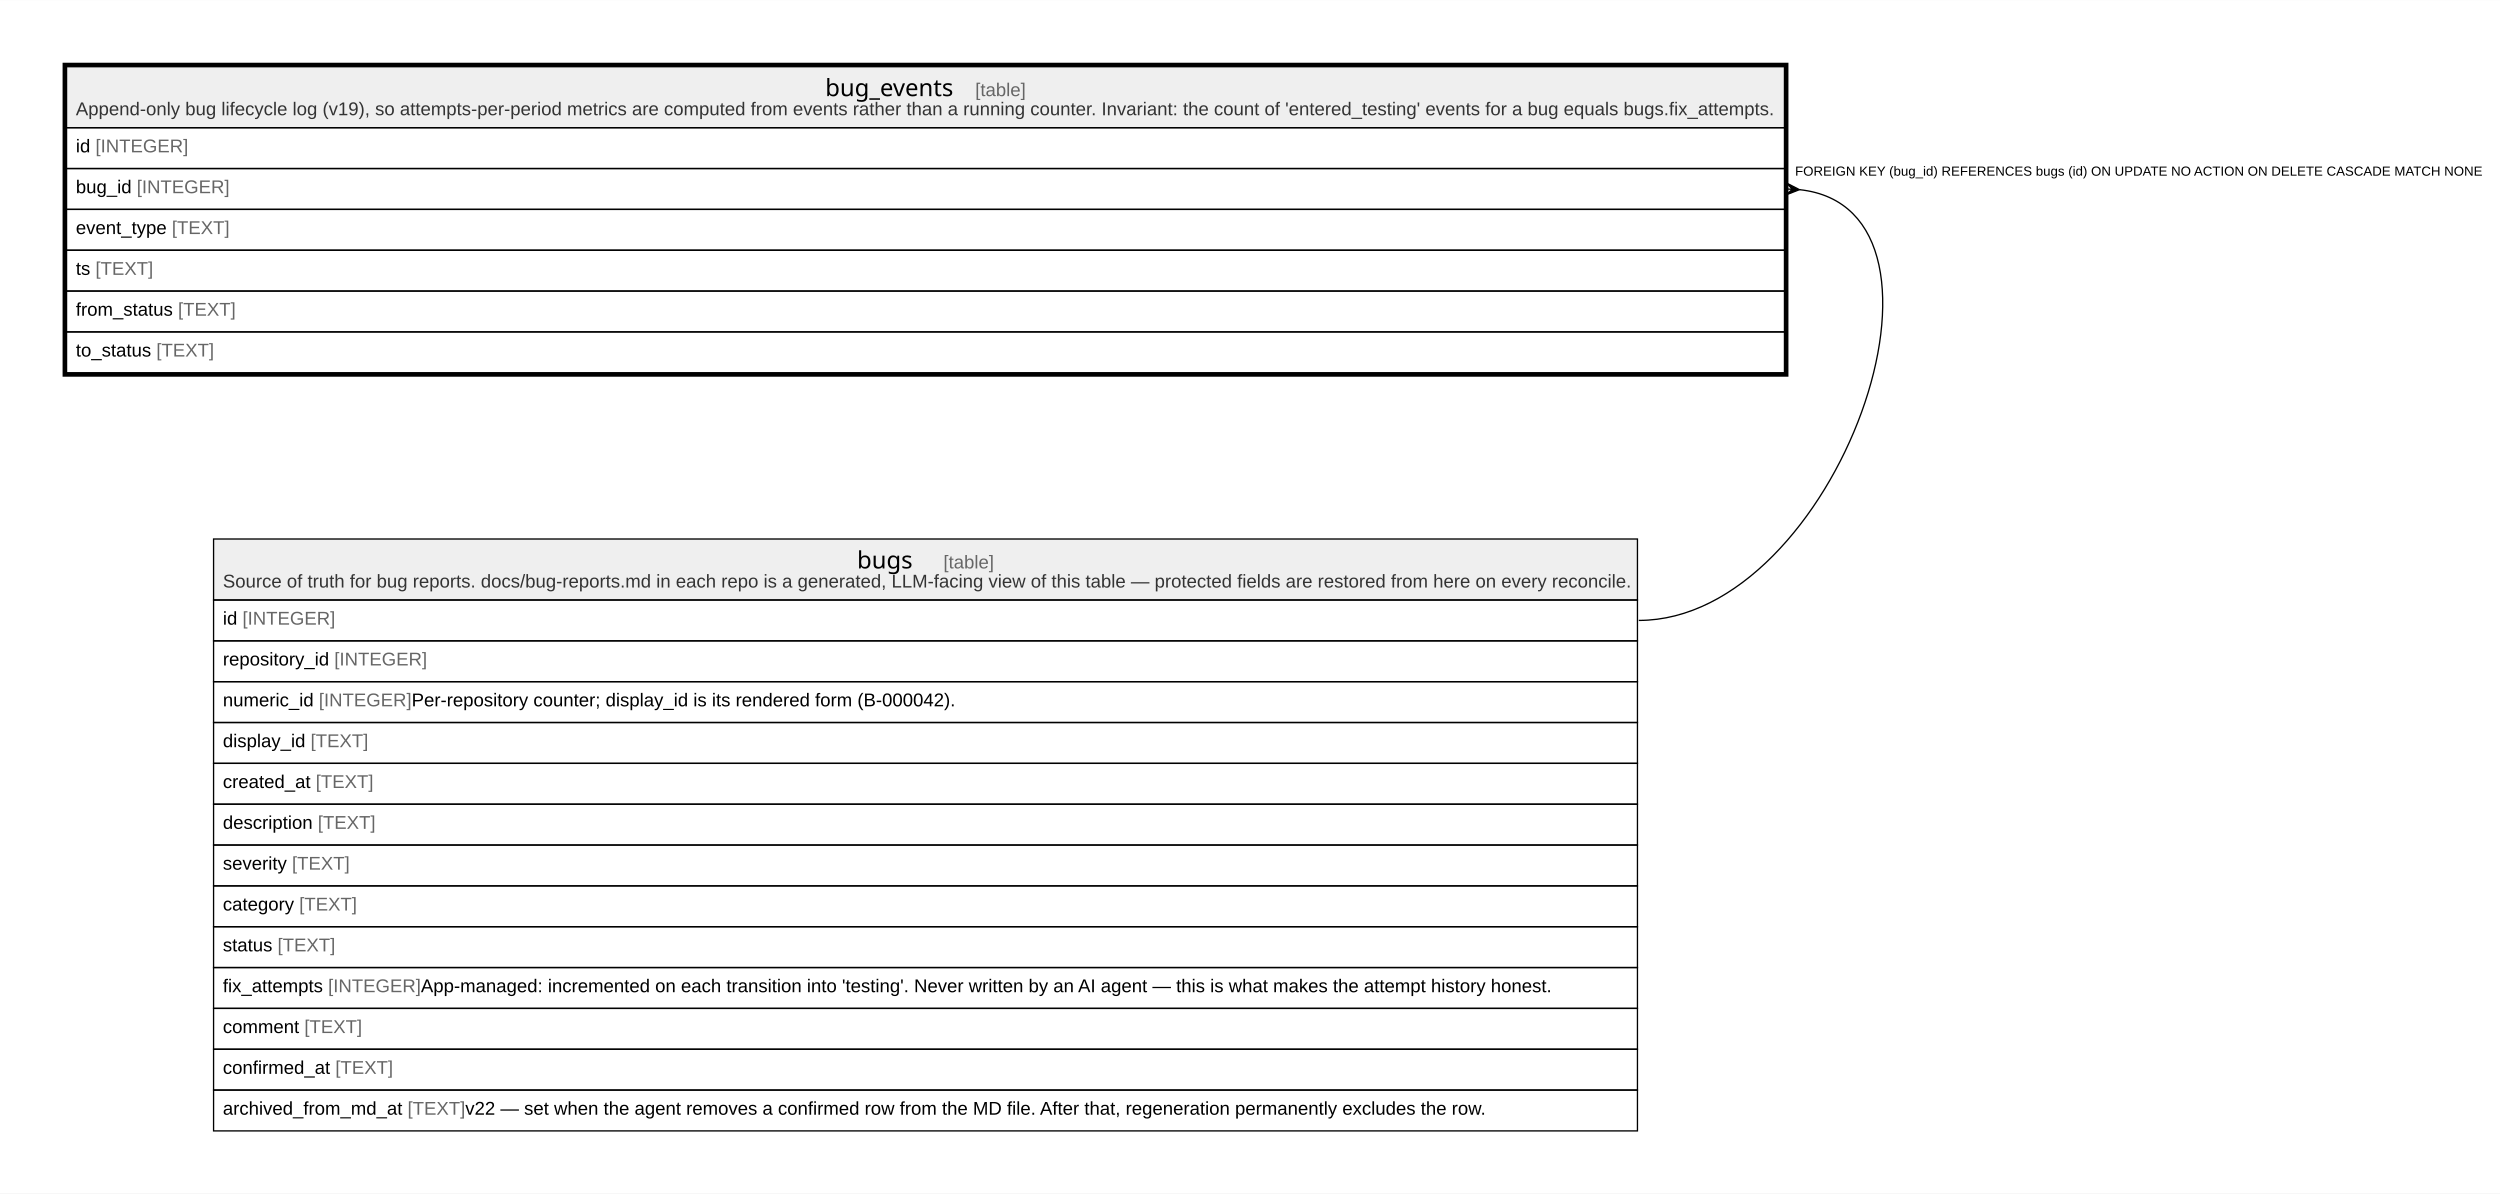
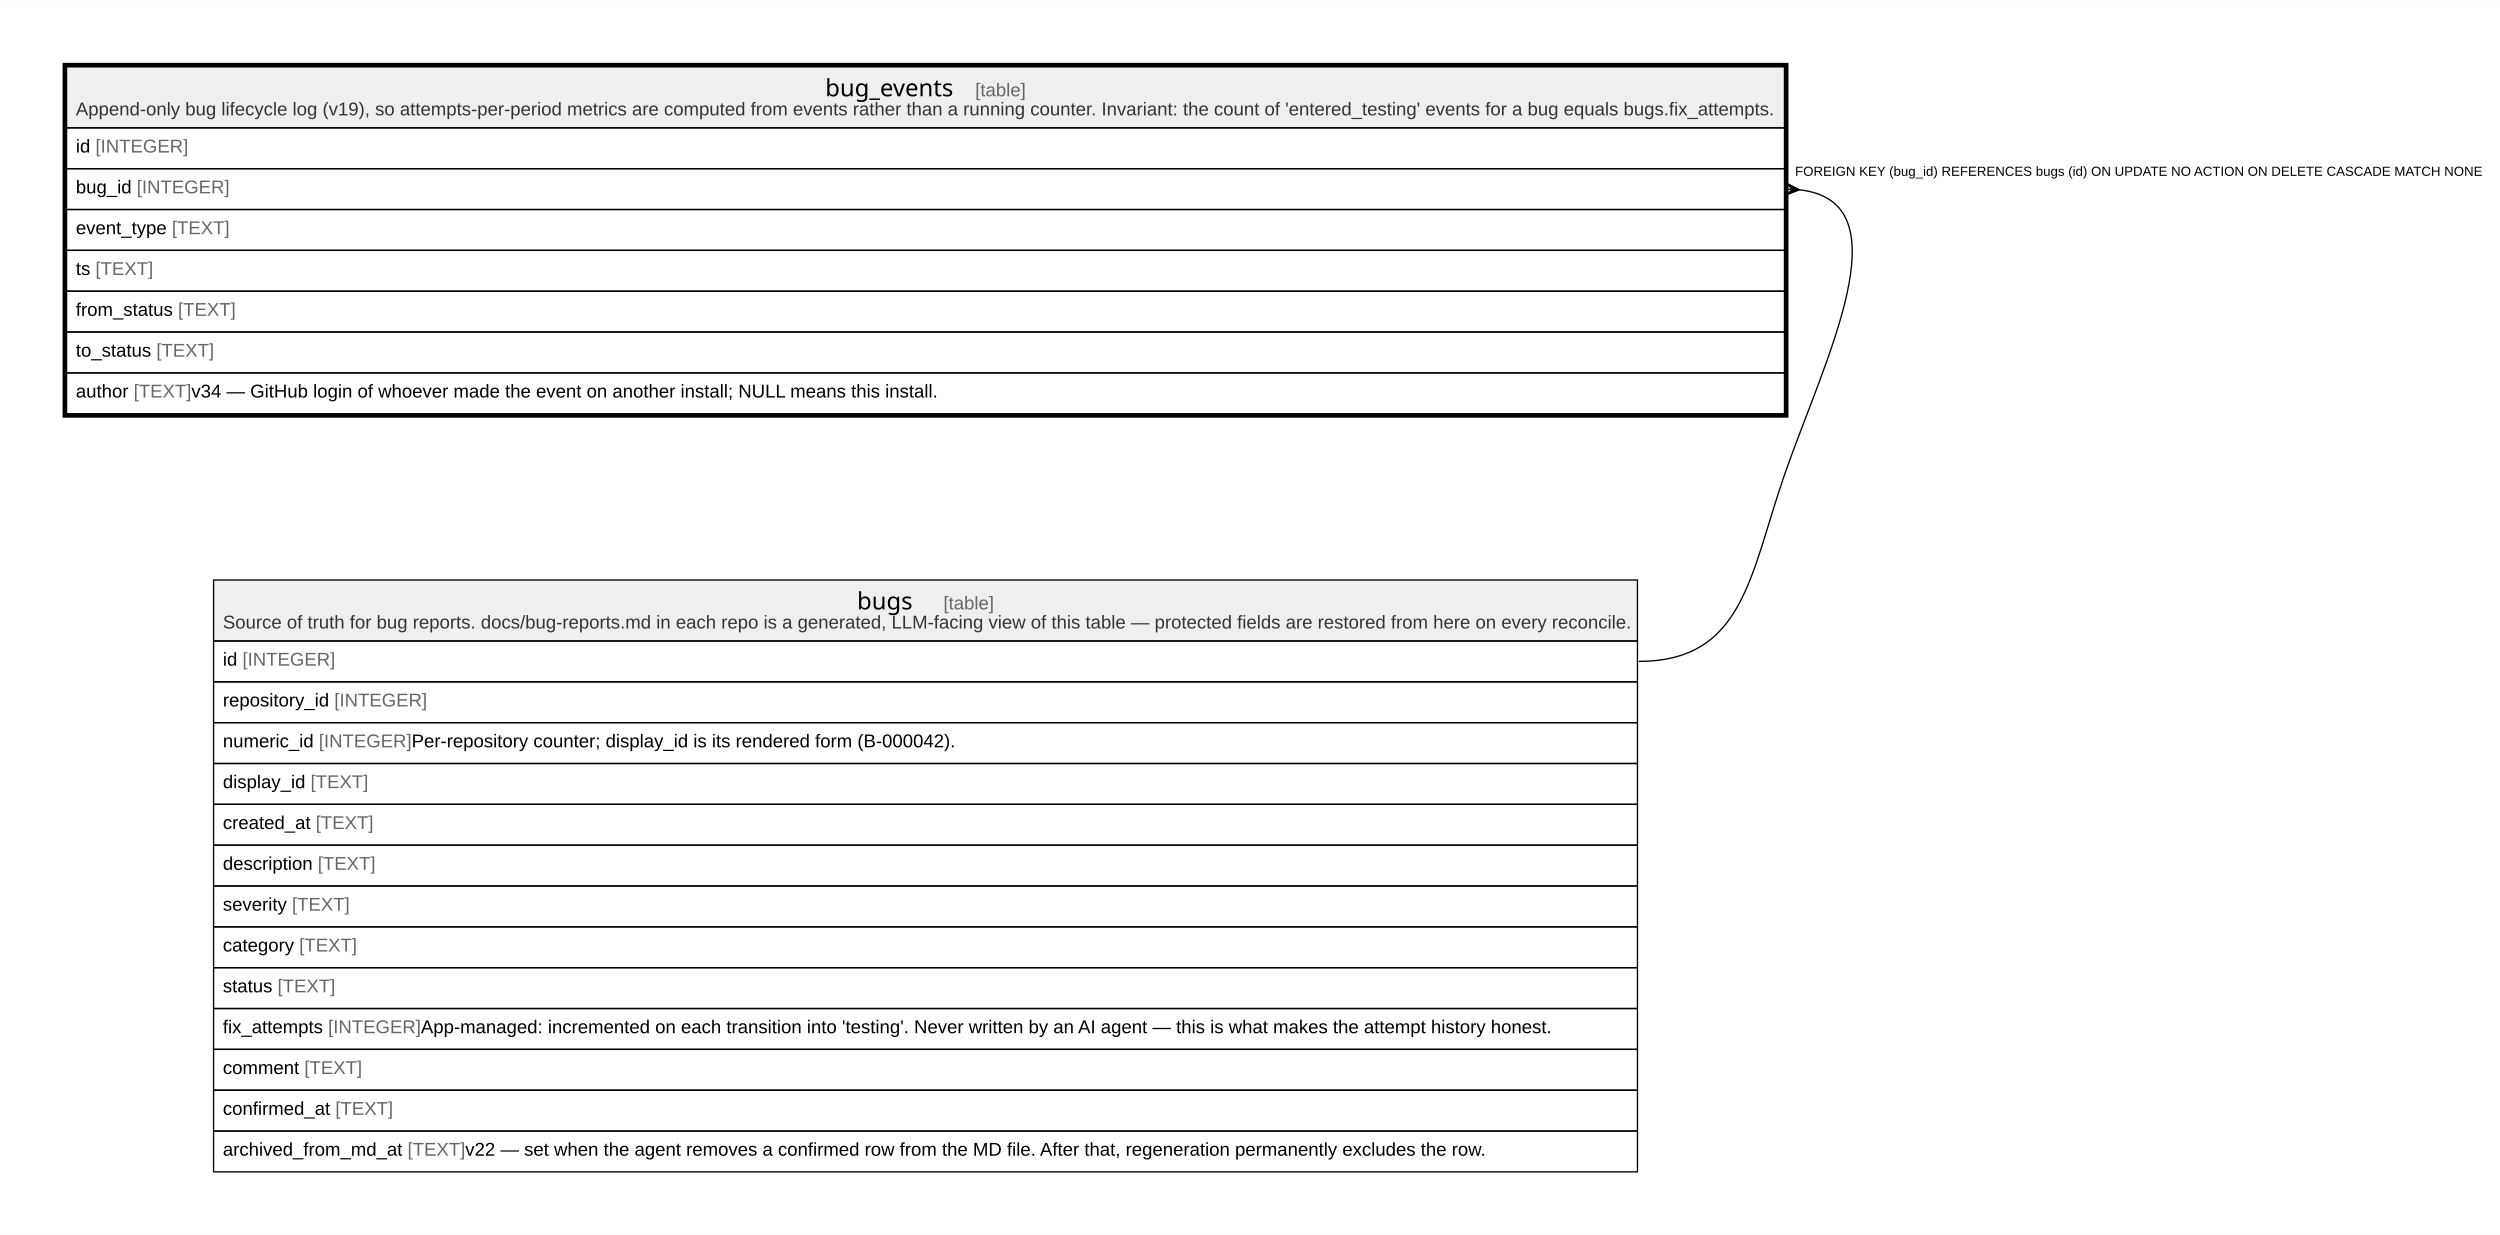
- <svg xmlns="http://www.w3.org/2000/svg" width="1885pt" height="900pt" viewBox="0.00 0.00 1885.46 900.00">
-   <g id="graph0" class="graph" transform="scale(1 1) rotate(0) translate(4 896)">
-     <polygon fill="white" stroke="none" points="-4,4 -4,-896 1881.46,-896 1881.46,4 -4,4" />
+ <svg xmlns="http://www.w3.org/2000/svg" width="1885pt" height="931pt" viewBox="0.00 0.00 1885.46 930.80">
+   <g id="graph0" class="graph" transform="scale(1 1) rotate(0) translate(4 926.8)">
+     <polygon fill="white" stroke="none" points="-4,4 -4,-926.8 1881.46,-926.8 1881.46,4 -4,4" />
    <g id="node1" class="node">
-       <polygon fill="#efefef" stroke="none" points="46.2,-799.8 46.2,-845.8 1341.81,-845.8 1341.81,-799.8 46.2,-799.8" />
-       <polygon fill="none" stroke="black" points="46.2,-799.8 46.2,-845.8 1341.81,-845.8 1341.81,-799.8 46.2,-799.8" />
-       <text text-anchor="start" x="618.38" y="-823.6" font-family="Arial Bold" font-size="18.00">bug_events</text>
-       <text text-anchor="start" x="700.37" y="-823.6" font-family="Arial" font-size="14.00">    </text>
-       <text text-anchor="start" x="731.49" y="-823.6" font-family="Arial" font-size="14.00" fill="#666666">[table]</text>
-       <text text-anchor="start" x="53.2" y="-809.2" font-family="Arial" font-size="14.00" fill="#333333">Append-only bug lifecycle log (v19), so attempts-per-period metrics are computed from events rather than a running counter. Invariant: the count of 'entered_testing' events for a bug equals bugs.fix_attempts.</text>
+       <polygon fill="#efefef" stroke="none" points="46.2,-830.6 46.2,-876.6 1341.81,-876.6 1341.81,-830.6 46.2,-830.6" />
+       <polygon fill="none" stroke="black" points="46.2,-830.6 46.2,-876.6 1341.81,-876.6 1341.81,-830.6 46.2,-830.6" />
+       <text text-anchor="start" x="618.38" y="-854.4" font-family="Arial Bold" font-size="18.00">bug_events</text>
+       <text text-anchor="start" x="700.37" y="-854.4" font-family="Arial" font-size="14.00">    </text>
+       <text text-anchor="start" x="731.49" y="-854.4" font-family="Arial" font-size="14.00" fill="#666666">[table]</text>
+       <text text-anchor="start" x="53.2" y="-840" font-family="Arial" font-size="14.00" fill="#333333">Append-only bug lifecycle log (v19), so attempts-per-period metrics are computed from events rather than a running counter. Invariant: the count of 'entered_testing' events for a bug equals bugs.fix_attempts.</text>
+       <polygon fill="none" stroke="black" points="46.2,-799.8 46.2,-830.6 1341.81,-830.6 1341.81,-799.8 46.2,-799.8" />
+       <text text-anchor="start" x="53.2" y="-812" font-family="Arial" font-size="14.00">id </text>
+       <text text-anchor="start" x="67.99" y="-812" font-family="Arial" font-size="14.00" fill="#666666">[INTEGER]</text>
      <polygon fill="none" stroke="black" points="46.2,-769 46.2,-799.8 1341.81,-799.8 1341.81,-769 46.2,-769" />
-       <text text-anchor="start" x="53.2" y="-781.2" font-family="Arial" font-size="14.00">id </text>
-       <text text-anchor="start" x="67.99" y="-781.2" font-family="Arial" font-size="14.00" fill="#666666">[INTEGER]</text>
+       <text text-anchor="start" x="53.2" y="-781.2" font-family="Arial" font-size="14.00">bug_id </text>
+       <text text-anchor="start" x="99.13" y="-781.2" font-family="Arial" font-size="14.00" fill="#666666">[INTEGER]</text>
      <polygon fill="none" stroke="black" points="46.2,-738.2 46.2,-769 1341.81,-769 1341.81,-738.2 46.2,-738.2" />
-       <text text-anchor="start" x="53.2" y="-750.4" font-family="Arial" font-size="14.00">bug_id </text>
-       <text text-anchor="start" x="99.13" y="-750.4" font-family="Arial" font-size="14.00" fill="#666666">[INTEGER]</text>
+       <text text-anchor="start" x="53.2" y="-750.4" font-family="Arial" font-size="14.00">event_type </text>
+       <text text-anchor="start" x="125.59" y="-750.4" font-family="Arial" font-size="14.00" fill="#666666">[TEXT]</text>
      <polygon fill="none" stroke="black" points="46.2,-707.4 46.2,-738.2 1341.81,-738.2 1341.81,-707.4 46.2,-707.4" />
-       <text text-anchor="start" x="53.2" y="-719.6" font-family="Arial" font-size="14.00">event_type </text>
-       <text text-anchor="start" x="125.59" y="-719.6" font-family="Arial" font-size="14.00" fill="#666666">[TEXT]</text>
+       <text text-anchor="start" x="53.2" y="-719.6" font-family="Arial" font-size="14.00">ts </text>
+       <text text-anchor="start" x="67.98" y="-719.6" font-family="Arial" font-size="14.00" fill="#666666">[TEXT]</text>
      <polygon fill="none" stroke="black" points="46.2,-676.6 46.2,-707.4 1341.81,-707.4 1341.81,-676.6 46.2,-676.6" />
-       <text text-anchor="start" x="53.2" y="-688.8" font-family="Arial" font-size="14.00">ts </text>
-       <text text-anchor="start" x="67.98" y="-688.8" font-family="Arial" font-size="14.00" fill="#666666">[TEXT]</text>
+       <text text-anchor="start" x="53.2" y="-688.8" font-family="Arial" font-size="14.00">from_status </text>
+       <text text-anchor="start" x="130.23" y="-688.8" font-family="Arial" font-size="14.00" fill="#666666">[TEXT]</text>
      <polygon fill="none" stroke="black" points="46.2,-645.8 46.2,-676.6 1341.81,-676.6 1341.81,-645.8 46.2,-645.8" />
-       <text text-anchor="start" x="53.2" y="-658" font-family="Arial" font-size="14.00">from_status </text>
-       <text text-anchor="start" x="130.23" y="-658" font-family="Arial" font-size="14.00" fill="#666666">[TEXT]</text>
+       <text text-anchor="start" x="53.2" y="-658" font-family="Arial" font-size="14.00">to_status </text>
+       <text text-anchor="start" x="113.9" y="-658" font-family="Arial" font-size="14.00" fill="#666666">[TEXT]</text>
      <polygon fill="none" stroke="black" points="46.2,-615 46.2,-645.8 1341.81,-645.8 1341.81,-615 46.2,-615" />
-       <text text-anchor="start" x="53.2" y="-627.2" font-family="Arial" font-size="14.00">to_status </text>
-       <text text-anchor="start" x="113.9" y="-627.2" font-family="Arial" font-size="14.00" fill="#666666">[TEXT]</text>
-       <polygon fill="none" stroke="black" stroke-width="3" points="44.7,-613.5 44.7,-847.3 1343.31,-847.3 1343.31,-613.5 44.7,-613.5" />
+       <text text-anchor="start" x="53.2" y="-627.2" font-family="Arial" font-size="14.00">author </text>
+       <text text-anchor="start" x="96.79" y="-627.2" font-family="Arial" font-size="14.00" fill="#666666">[TEXT]</text>
+       <text text-anchor="start" x="140.34" y="-627.2" font-family="Arial" font-size="14.00"> v34 — GitHub login of whoever made the event on another install; NULL means this install.</text>
+       <polygon fill="none" stroke="black" stroke-width="3" points="44.7,-613.5 44.7,-878.1 1343.31,-878.1 1343.31,-613.5 44.7,-613.5" />
    </g>
    <g id="node2" class="node">
      <polygon fill="#efefef" stroke="none" points="157.07,-443.6 157.07,-489.6 1230.94,-489.6 1230.94,-443.6 157.07,-443.6" />
      <polygon fill="none" stroke="black" points="157.07,-443.6 157.07,-489.6 1230.94,-489.6 1230.94,-443.6 157.07,-443.6" />
      <text text-anchor="start" x="642.37" y="-467.4" font-family="Arial Bold" font-size="18.00">bugs</text>
      <text text-anchor="start" x="676.38" y="-467.4" font-family="Arial" font-size="14.00">    </text>
      <text text-anchor="start" x="707.5" y="-467.4" font-family="Arial" font-size="14.00" fill="#666666">[table]</text>
      <text text-anchor="start" x="164.07" y="-453" font-family="Arial" font-size="14.00" fill="#333333">Source of truth for bug reports. docs/bug-reports.md in each repo is a generated, LLM-facing view of this table — protected fields are restored from here on every reconcile.</text>
      <polygon fill="none" stroke="black" points="157.07,-412.8 157.07,-443.6 1230.94,-443.6 1230.94,-412.8 157.07,-412.8" />
      <text text-anchor="start" x="164.07" y="-425" font-family="Arial" font-size="14.00">id </text>
      <text text-anchor="start" x="178.85" y="-425" font-family="Arial" font-size="14.00" fill="#666666">[INTEGER]</text>
      <polygon fill="none" stroke="black" points="157.07,-382 157.07,-412.8 1230.94,-412.8 1230.94,-382 157.07,-382" />
      <text text-anchor="start" x="164.07" y="-394.2" font-family="Arial" font-size="14.00">repository_id </text>
      <text text-anchor="start" x="248.11" y="-394.2" font-family="Arial" font-size="14.00" fill="#666666">[INTEGER]</text>
      <polygon fill="none" stroke="black" points="157.07,-351.2 157.07,-382 1230.94,-382 1230.94,-351.2 157.07,-351.2" />
      <text text-anchor="start" x="164.07" y="-363.4" font-family="Arial" font-size="14.00">numeric_id </text>
      <text text-anchor="start" x="236.43" y="-363.4" font-family="Arial" font-size="14.00" fill="#666666">[INTEGER]</text>
      <text text-anchor="start" x="306.44" y="-363.4" font-family="Arial" font-size="14.00"> Per-repository counter; display_id is its rendered form (B-000042).</text>
      <polygon fill="none" stroke="black" points="157.07,-320.4 157.07,-351.2 1230.94,-351.2 1230.94,-320.4 157.07,-320.4" />
      <text text-anchor="start" x="164.07" y="-332.6" font-family="Arial" font-size="14.00">display_id </text>
      <text text-anchor="start" x="230.22" y="-332.6" font-family="Arial" font-size="14.00" fill="#666666">[TEXT]</text>
      <polygon fill="none" stroke="black" points="157.07,-289.6 157.07,-320.4 1230.94,-320.4 1230.94,-289.6 157.07,-289.6" />
      <text text-anchor="start" x="164.07" y="-301.8" font-family="Arial" font-size="14.00">created_at </text>
      <text text-anchor="start" x="234.11" y="-301.8" font-family="Arial" font-size="14.00" fill="#666666">[TEXT]</text>
      <polygon fill="none" stroke="black" points="157.07,-258.8 157.07,-289.6 1230.94,-289.6 1230.94,-258.8 157.07,-258.8" />
      <text text-anchor="start" x="164.07" y="-271" font-family="Arial" font-size="14.00">description </text>
      <text text-anchor="start" x="235.66" y="-271" font-family="Arial" font-size="14.00" fill="#666666">[TEXT]</text>
      <polygon fill="none" stroke="black" points="157.07,-228 157.07,-258.8 1230.94,-258.8 1230.94,-228 157.07,-228" />
      <text text-anchor="start" x="164.07" y="-240.2" font-family="Arial" font-size="14.00">severity </text>
      <text text-anchor="start" x="216.19" y="-240.2" font-family="Arial" font-size="14.00" fill="#666666">[TEXT]</text>
      <polygon fill="none" stroke="black" points="157.07,-197.2 157.07,-228 1230.94,-228 1230.94,-197.2 157.07,-197.2" />
      <text text-anchor="start" x="164.07" y="-209.4" font-family="Arial" font-size="14.00">category </text>
      <text text-anchor="start" x="221.65" y="-209.4" font-family="Arial" font-size="14.00" fill="#666666">[TEXT]</text>
      <polygon fill="none" stroke="black" points="157.07,-166.4 157.07,-197.2 1230.94,-197.2 1230.94,-166.4 157.07,-166.4" />
      <text text-anchor="start" x="164.07" y="-178.6" font-family="Arial" font-size="14.00">status </text>
      <text text-anchor="start" x="205.31" y="-178.6" font-family="Arial" font-size="14.00" fill="#666666">[TEXT]</text>
      <polygon fill="none" stroke="black" points="157.07,-135.6 157.07,-166.4 1230.94,-166.4 1230.94,-135.6 157.07,-135.6" />
      <text text-anchor="start" x="164.07" y="-147.8" font-family="Arial" font-size="14.00">fix_attempts </text>
      <text text-anchor="start" x="243.43" y="-147.8" font-family="Arial" font-size="14.00" fill="#666666">[INTEGER]</text>
      <text text-anchor="start" x="313.44" y="-147.8" font-family="Arial" font-size="14.00"> App-managed: incremented on each transition into 'testing'. Never written by an AI agent — this is what makes the attempt history honest.</text>
      <polygon fill="none" stroke="black" points="157.07,-104.8 157.07,-135.6 1230.94,-135.6 1230.94,-104.8 157.07,-104.8" />
      <text text-anchor="start" x="164.07" y="-117" font-family="Arial" font-size="14.00">comment </text>
      <text text-anchor="start" x="225.53" y="-117" font-family="Arial" font-size="14.00" fill="#666666">[TEXT]</text>
      <polygon fill="none" stroke="black" points="157.07,-74 157.07,-104.8 1230.94,-104.8 1230.94,-74 157.07,-74" />
      <text text-anchor="start" x="164.07" y="-86.2" font-family="Arial" font-size="14.00">confirmed_at </text>
      <text text-anchor="start" x="248.89" y="-86.2" font-family="Arial" font-size="14.00" fill="#666666">[TEXT]</text>
      <polygon fill="none" stroke="black" points="157.07,-43.2 157.07,-74 1230.94,-74 1230.94,-43.2 157.07,-43.2" />
      <text text-anchor="start" x="164.07" y="-55.4" font-family="Arial" font-size="14.00">archived_from_md_at </text>
      <text text-anchor="start" x="303.35" y="-55.4" font-family="Arial" font-size="14.00" fill="#666666">[TEXT]</text>
      <text text-anchor="start" x="346.91" y="-55.4" font-family="Arial" font-size="14.00"> v22 — set when the agent removes a confirmed row from the MD file. After that, regeneration permanently excludes the row.</text>
    </g>
    <g id="edge1" class="edge">
-       <path fill="none" stroke="black" d="M1353.12,-753.07C1490.37,-738.53 1381.15,-428.2 1231.94,-428.2" />
-       <polygon fill="black" stroke="black" points="1353.13,-753.07 1342.91,-749.09 1347.8,-753.34 1343.48,-753.57 1343.48,-753.57 1343.48,-753.57 1347.8,-753.34 1343.37,-758.08 1353.13,-753.07" />
-       <text text-anchor="start" x="1349.81" y="-763.6" font-family="Arial" font-size="10.00">FOREIGN KEY (bug_id) REFERENCES bugs (id) ON UPDATE NO ACTION ON DELETE CASCADE MATCH NONE</text>
+       <path fill="none" stroke="black" d="M1352.82,-783.89C1433.82,-775.16 1372.05,-655.97 1341.81,-568.8 1315.81,-493.88 1311.25,-428.2 1231.94,-428.2" />
+       <polygon fill="black" stroke="black" points="1353.13,-783.88 1342.91,-779.89 1347.8,-784.15 1343.48,-784.37 1343.48,-784.37 1343.48,-784.37 1347.8,-784.15 1343.37,-788.88 1353.13,-783.88" />
+       <text text-anchor="start" x="1349.81" y="-794.4" font-family="Arial" font-size="10.00">FOREIGN KEY (bug_id) REFERENCES bugs (id) ON UPDATE NO ACTION ON DELETE CASCADE MATCH NONE</text>
    </g>
  </g>
</svg>
